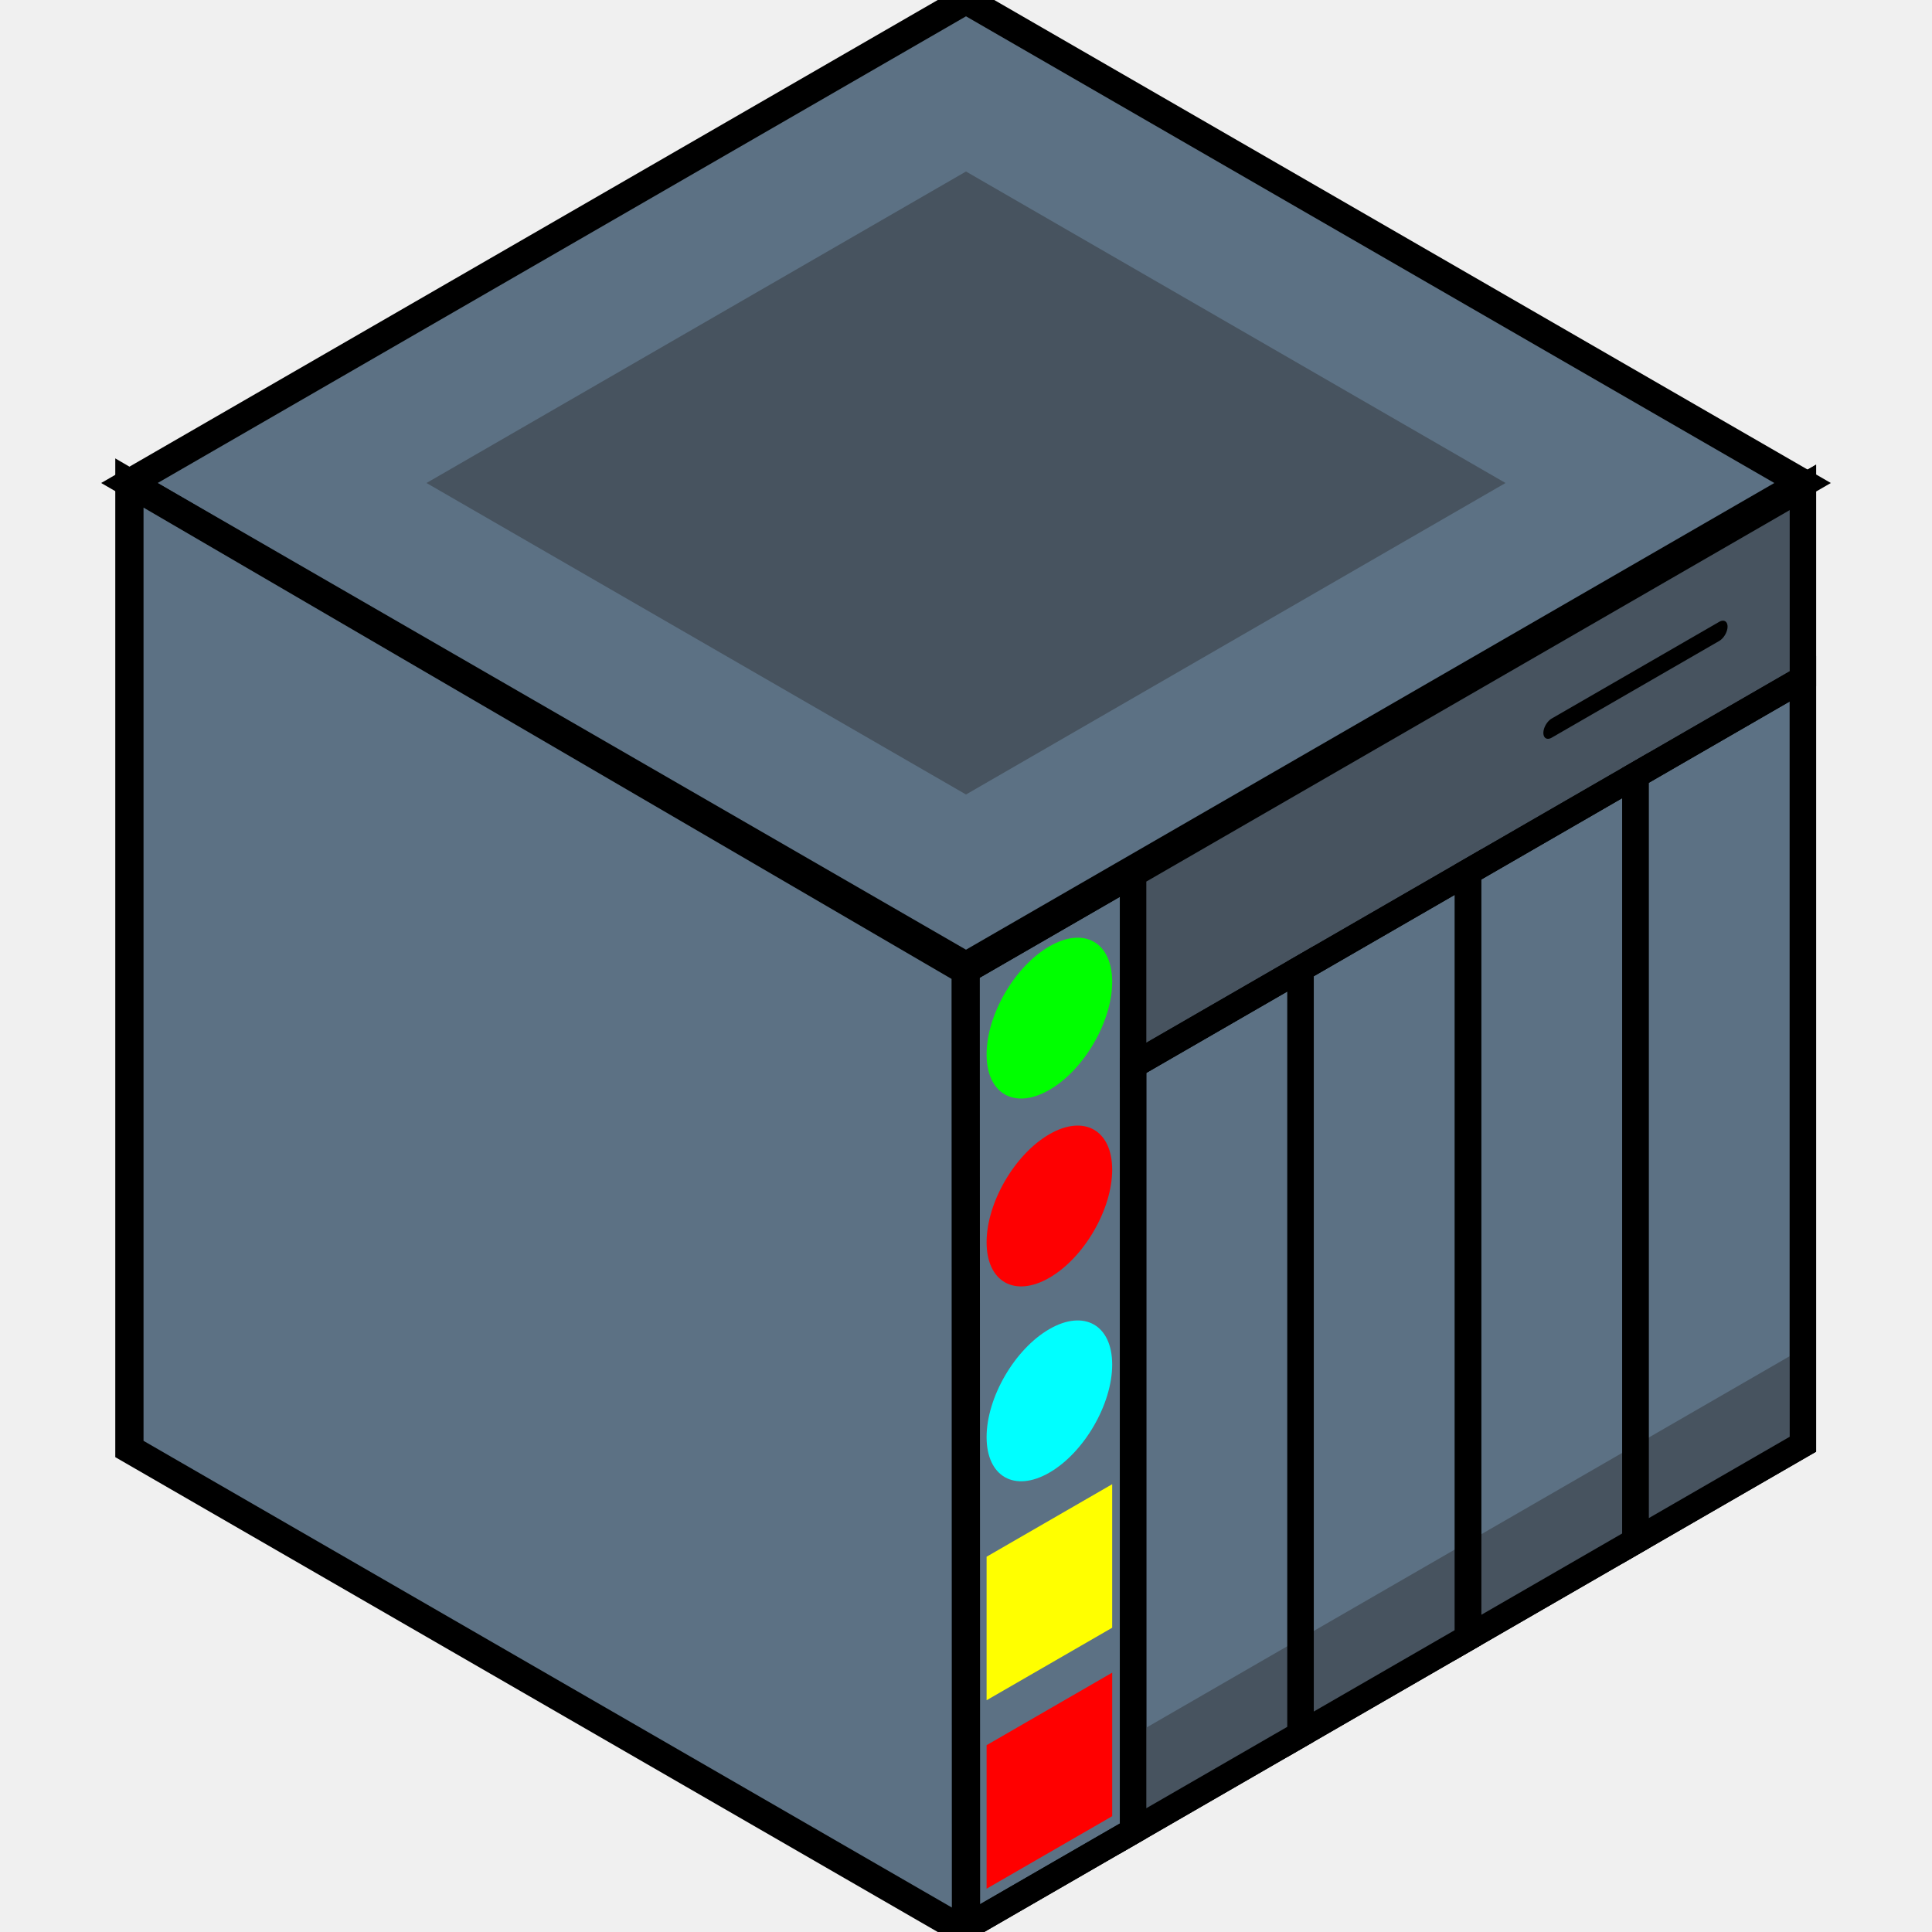
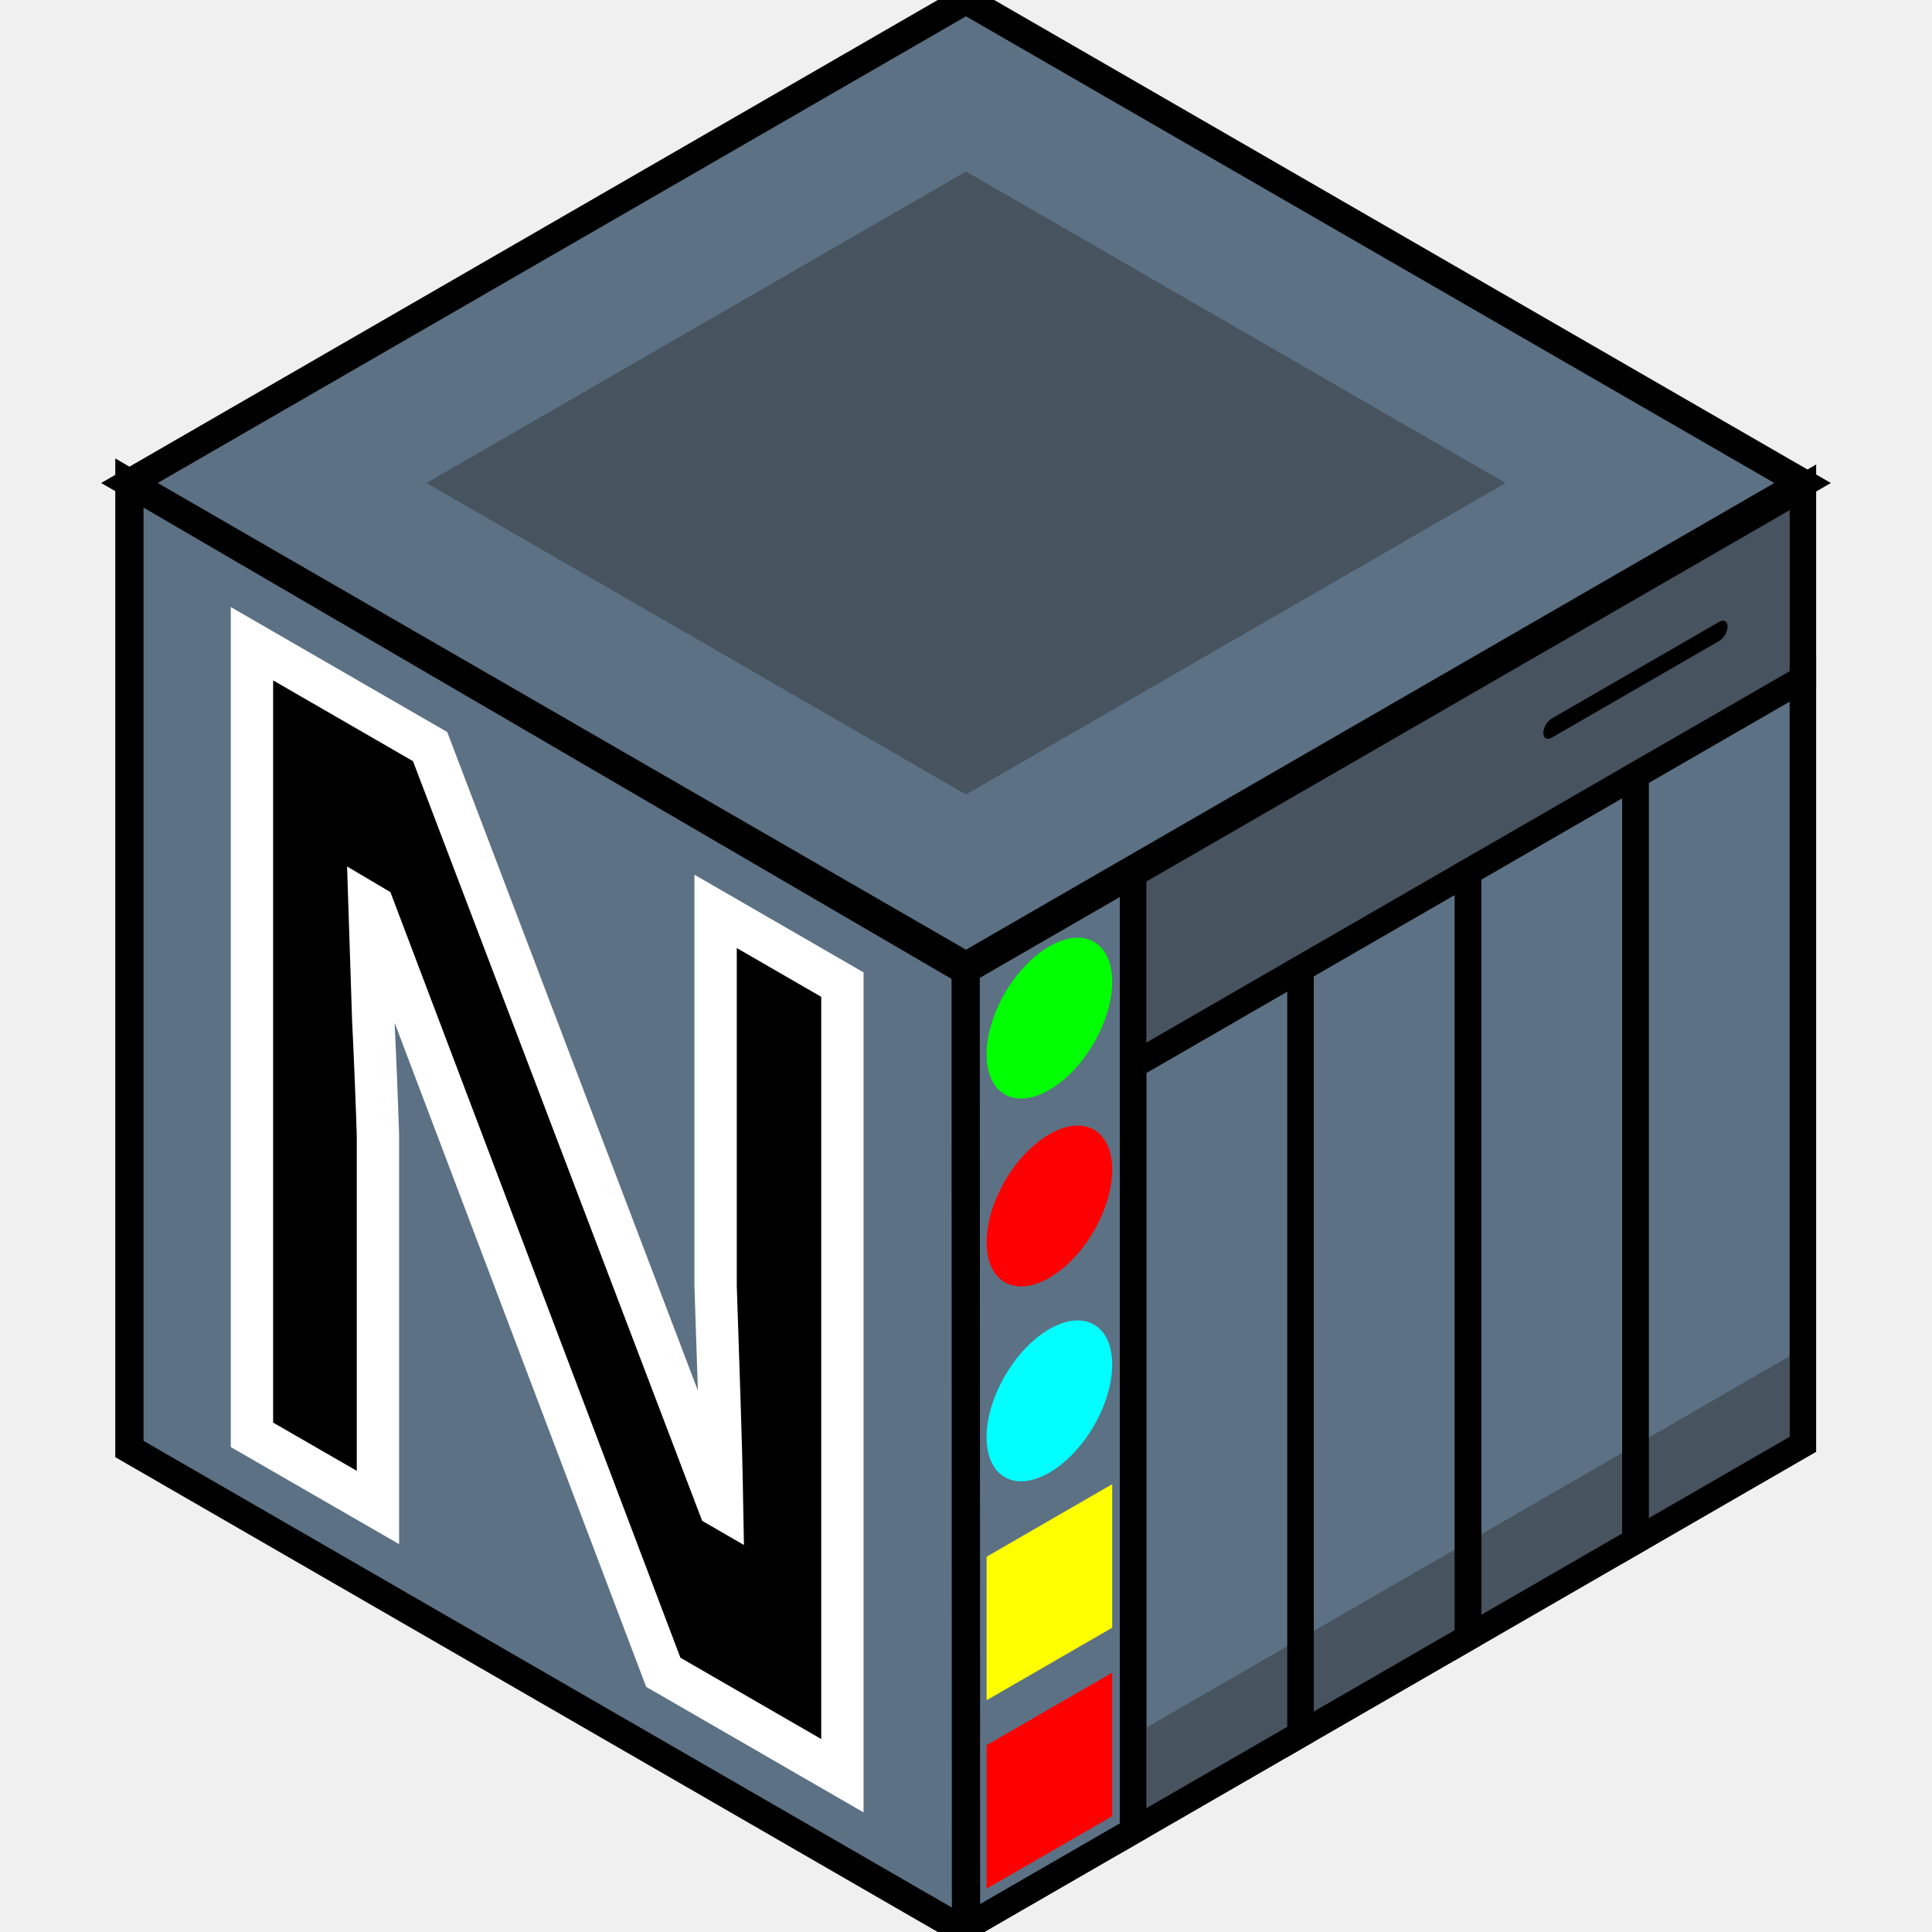
<svg xmlns="http://www.w3.org/2000/svg" width="48px" height="48px" viewBox="0 0 48 48" version="1.1" id="svg2">
  <defs id="defs1" />
  <g id="Front" transform="matrix(0.1572382,-0.09078151,0,0.1796978,23.99165,24.11856)">
    <rect style="fill:#5c7184;fill-opacity:1;stroke:#000000;stroke-width:4.174;stroke-linecap:round;stroke-dasharray:none;paint-order:markers fill stroke" id="Right" width="132.292" height="132.292" x="0" y="0" />
    <rect style="fill:none;fill-opacity:0.549;stroke:#000000;stroke-width:4.174;stroke-linecap:round;stroke-dasharray:none;paint-order:markers fill stroke" id="Panel" width="26.458" height="132.292" x="0" y="0" ry="8.8123951e-17" />
    <rect style="fill:#47535f;fill-opacity:1;stroke:#000000;stroke-width:4.174;stroke-linecap:round;stroke-dasharray:none;paint-order:markers fill stroke" id="Front-Top" width="105.833" height="26.458" x="26.458" y="0" ry="8.8123951e-17" />
    <rect style="fill:#47535f;fill-opacity:1;stroke:none;stroke-width:2.646;stroke-linecap:round;stroke-dasharray:none;paint-order:markers fill stroke" id="Shadow" width="105.833" height="13.229" x="26.458" y="119.062" ry="8.8123951e-17" />
    <rect style="fill:none;fill-opacity:0.549;stroke:#000000;stroke-width:4.174;stroke-linecap:round;stroke-dasharray:none;paint-order:markers fill stroke" id="Drive4" width="26.458" height="105.833" x="105.833" y="26.458" ry="8.8123951e-17" />
    <rect style="fill:none;fill-opacity:0.549;stroke:#000000;stroke-width:4.174;stroke-linecap:round;stroke-dasharray:none;paint-order:markers fill stroke" id="Drive3" width="26.458" height="105.833" x="79.375" y="26.458" ry="8.8123951e-17" />
    <rect style="fill:none;fill-opacity:0.549;stroke:#000000;stroke-width:4.174;stroke-linecap:round;stroke-dasharray:none;paint-order:markers fill stroke" id="Drive2" width="26.458" height="105.833" x="52.917" y="26.458" ry="8.8123951e-17" />
    <rect style="fill:none;fill-opacity:0.549;stroke:#000000;stroke-width:4.174;stroke-linecap:round;stroke-dasharray:none;paint-order:markers fill stroke" id="Drive1" width="26.458" height="105.833" x="26.458" y="26.458" ry="8.8123951e-17" />
    <ellipse style="fill:#00ff00;fill-opacity:1;stroke:none;stroke-width:3.969;stroke-linecap:round;stroke-dasharray:none;paint-order:markers fill stroke" id="LED-Green" cx="13.229" cy="13.229" rx="9.922" ry="9.922" />
    <ellipse style="fill:#ff0000;fill-opacity:0.996;stroke:none;stroke-width:3.969;stroke-linecap:round;stroke-dasharray:none;paint-order:markers fill stroke" id="LED-Red" cx="13.229" cy="39.205" rx="9.922" ry="9.922" />
    <ellipse style="fill:#00ffff;fill-opacity:0.997;stroke:none;stroke-width:3.969;stroke-linecap:round;stroke-dasharray:none;paint-order:markers fill stroke" id="LED-Blue" cx="13.229" cy="66.146" rx="9.922" ry="9.922" />
    <rect style="fill:#ff0000;fill-opacity:1;stroke:none;stroke-width:3.969;stroke-linecap:round;stroke-dasharray:none;paint-order:markers fill stroke" id="Red-Bottom" width="19.844" height="19.844" x="3.307" y="108.738" ry="1.3218592e-16" />
    <rect style="fill:#ffff00;fill-opacity:0.997;stroke:none;stroke-width:3.969;stroke-linecap:round;stroke-dasharray:none;paint-order:markers fill stroke" id="Yellow-Bottom" width="19.844" height="19.844" x="3.307" y="82.682" ry="1.3218592e-16" />
    <path style="fill:#47535f;fill-opacity:1;stroke:#000000;stroke-width:2.646;stroke-linecap:round;stroke-dasharray:none;paint-order:markers fill stroke" d="M 119.062,13.229 H 92.604" id="Line" />
  </g>
  <path style="fill:#5c7184;fill-opacity:1;stroke-width:0.702;stroke-linecap:round;stroke-dasharray:none;paint-order:markers fill stroke;font-variation-settings:normal;opacity:1;vector-effect:none;stroke:#000000;stroke-linejoin:miter;stroke-miterlimit:4;stroke-dashoffset:0;stroke-opacity:1;-inkscape-stroke:none;stop-color:#000000;stop-opacity:1" d="M 24,0 44.785,12 24,24 3.215,12 Z" id="Top" />
  <path style="font-variation-settings:normal;opacity:1;vector-effect:none;fill:#5c7184;fill-opacity:1;stroke:#000000;stroke-width:0.702;stroke-linecap:round;stroke-linejoin:miter;stroke-miterlimit:4;stroke-dasharray:none;stroke-dashoffset:0;stroke-opacity:1;-inkscape-stroke:none;paint-order:markers fill stroke" d="M 3.215,12 V 36 L 24,48 23.992,24.119 Z" id="Left" />
  <path style="font-variation-settings:normal;opacity:1;vector-effect:none;fill:#47535f;fill-opacity:1;stroke:none;stroke-width:0.453;stroke-linecap:round;stroke-linejoin:miter;stroke-miterlimit:4;stroke-dasharray:none;stroke-dashoffset:0;stroke-opacity:1;-inkscape-stroke:none;paint-order:markers fill stroke;stop-color:#000000;stop-opacity:1" d="M 24,4.261 37.404,12 24,19.739 10.596,12 Z" id="Vent" />
+   <path d="m 6.26,15.993 v 19.655 l 3.13,1.805 V 28.204 C 9.359,27.25 9.32,26.292 9.273,25.329 l -0.093,-2.861 0.093,0.055 7.206,19.024 4.45,2.57 V 24.462 l -3.15,-1.819 v 9.303 l 0.091,2.752 c 0.031,0.917 0.055,1.839 0.071,2.766 l -0.071,-0.041 -7.184,-18.874 z" style="font-size:21.673px;text-align:center;text-anchor:middle;fill-opacity:0.998;stroke:#ffffff;stroke-width:1.052" id="path1" />
</svg>
